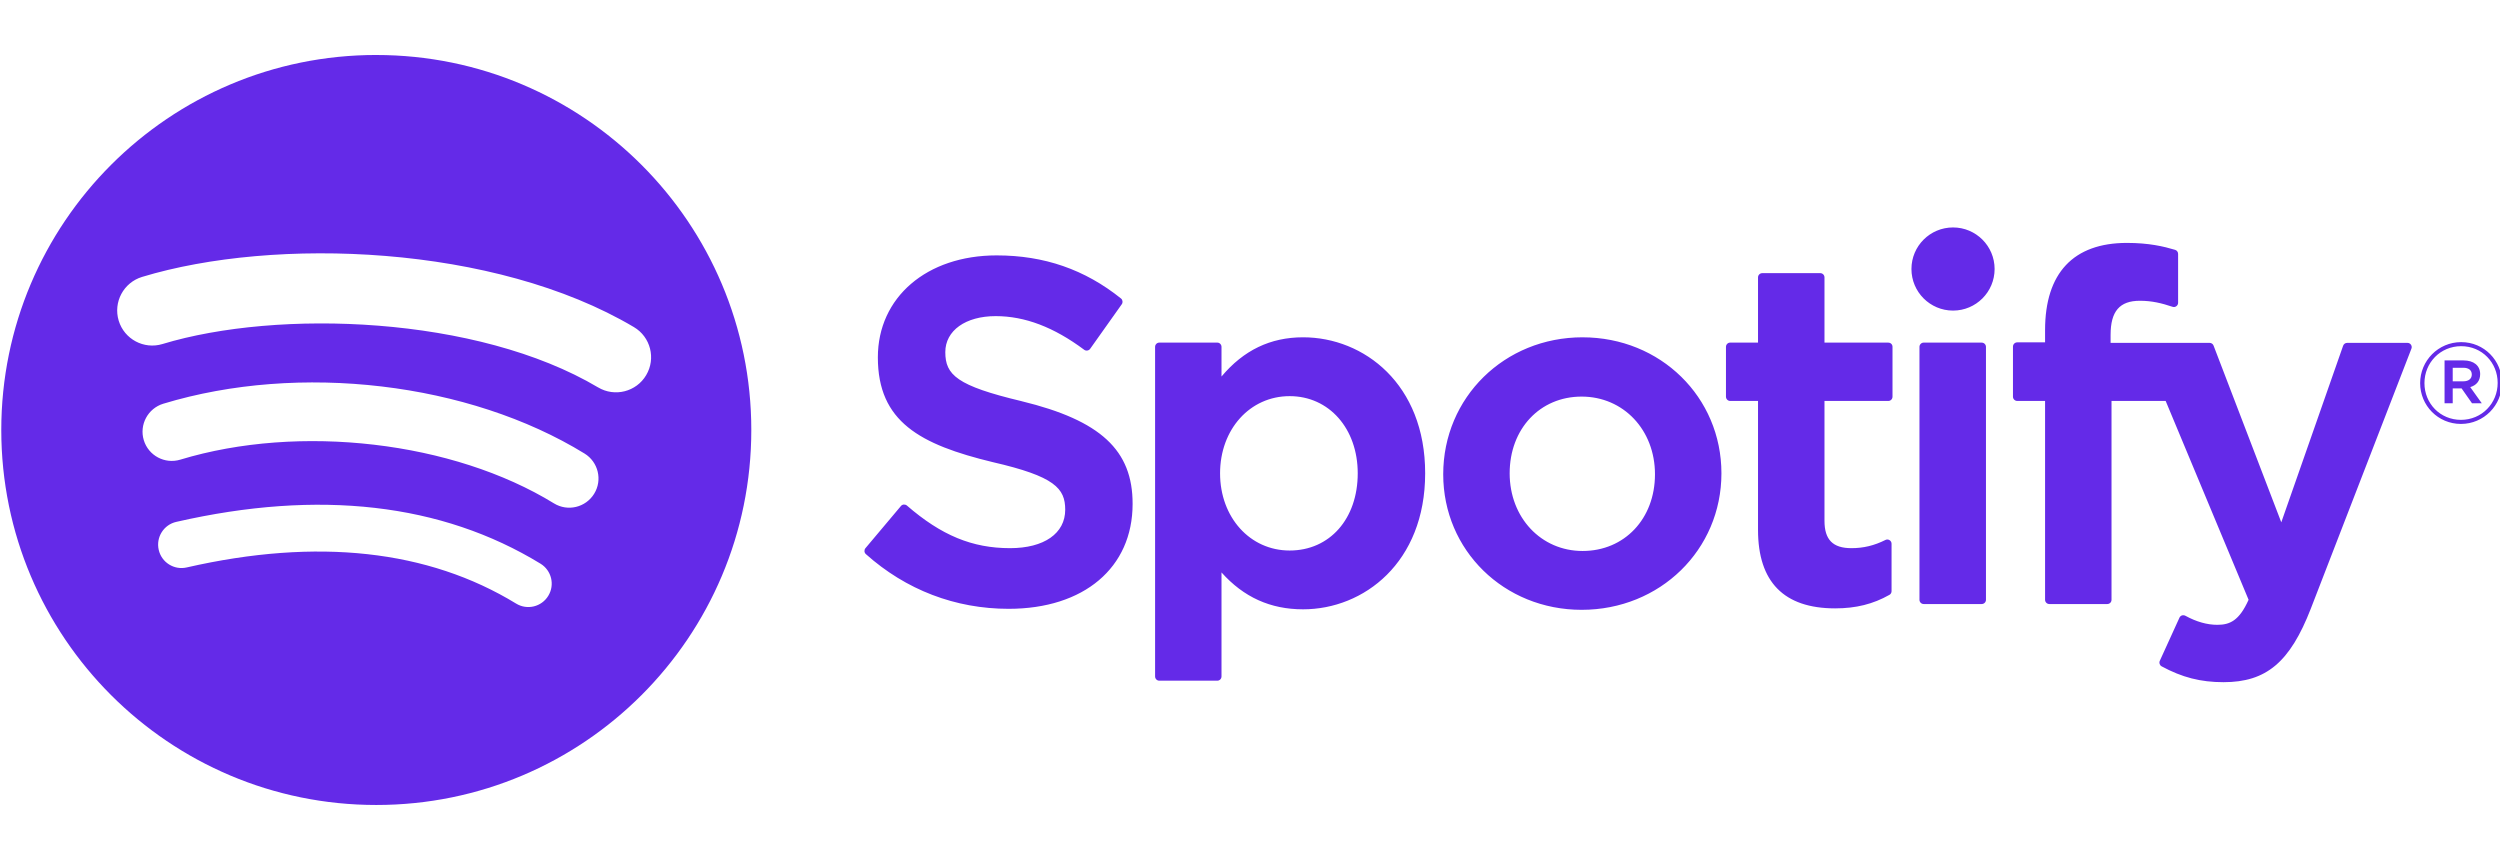
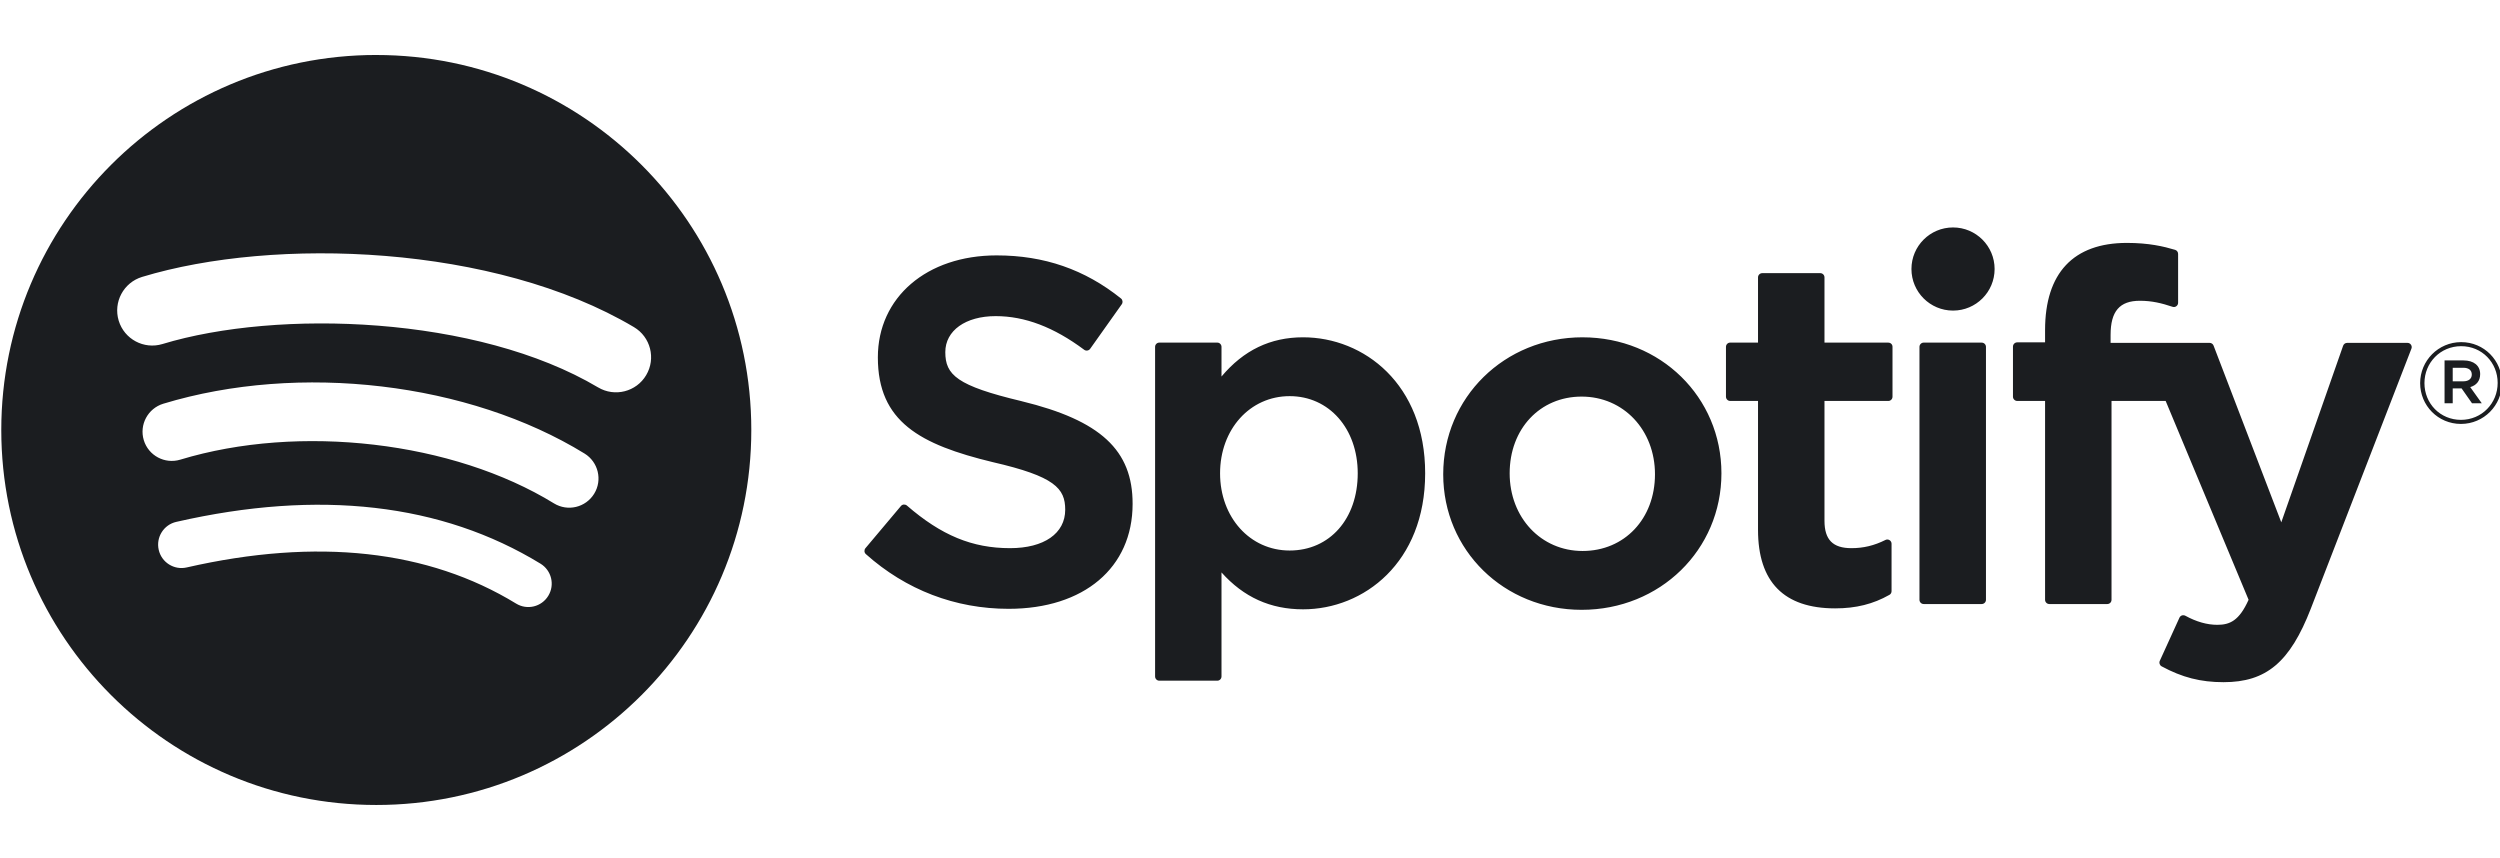
<svg xmlns="http://www.w3.org/2000/svg" width="140" height="48" viewBox="0 0 140 48" fill="none">
  <g clip-path="url(#clip0_106_414)">
-     <path d="M21.073 3.079C9.475 3.079 0.072 12.481 0.072 24.079C0.072 35.678 9.475 45.079 21.073 45.079C32.672 45.079 42.073 35.678 42.073 24.079C42.073 12.482 32.672 3.08 21.072 3.08L21.073 3.079ZM30.703 33.367C30.327 33.984 29.52 34.18 28.903 33.801C23.972 30.789 17.765 30.107 10.455 31.777C9.751 31.938 9.048 31.497 8.888 30.792C8.727 30.087 9.166 29.385 9.872 29.225C17.872 27.397 24.734 28.184 30.27 31.567C30.886 31.945 31.082 32.75 30.703 33.367ZM33.274 27.649C32.8 28.42 31.792 28.663 31.022 28.189C25.377 24.719 16.772 23.714 10.095 25.741C9.229 26.003 8.315 25.515 8.052 24.65C7.791 23.784 8.28 22.872 9.144 22.608C16.771 20.294 26.252 21.415 32.734 25.398C33.504 25.872 33.748 26.881 33.274 27.649V27.649ZM33.494 21.695C26.726 17.675 15.559 17.305 9.097 19.266C8.059 19.581 6.962 18.995 6.647 17.958C6.333 16.919 6.918 15.823 7.957 15.507C15.375 13.255 27.707 13.691 35.499 18.317C36.434 18.87 36.74 20.076 36.186 21.008C35.635 21.941 34.426 22.249 33.495 21.695H33.494ZM57.207 22.465C53.581 21.601 52.937 20.994 52.937 19.719C52.937 18.514 54.07 17.703 55.758 17.703C57.393 17.703 59.013 18.319 60.713 19.586C60.763 19.625 60.828 19.64 60.891 19.63C60.956 19.62 61.012 19.585 61.049 19.533L62.82 17.037C62.892 16.934 62.872 16.793 62.775 16.714C60.751 15.091 58.474 14.302 55.811 14.302C51.896 14.302 49.16 16.651 49.16 20.013C49.16 23.618 51.52 24.894 55.597 25.88C59.066 26.679 59.652 27.348 59.652 28.545C59.652 29.872 58.469 30.697 56.563 30.697C54.446 30.697 52.718 29.982 50.788 28.312C50.74 28.269 50.675 28.252 50.615 28.254C50.549 28.259 50.492 28.289 50.452 28.337L48.465 30.699C48.383 30.799 48.393 30.945 48.488 31.03C50.735 33.036 53.498 34.094 56.483 34.094C60.701 34.094 63.426 31.79 63.426 28.221C63.434 25.21 61.631 23.543 57.215 22.468L57.207 22.465ZM72.971 18.889C71.143 18.889 69.643 19.61 68.404 21.085V19.424C68.404 19.293 68.299 19.186 68.169 19.186H64.921C64.791 19.186 64.685 19.293 64.685 19.424V37.881C64.685 38.012 64.791 38.119 64.921 38.119H68.169C68.299 38.119 68.404 38.012 68.404 37.881V32.056C69.643 33.443 71.143 34.122 72.971 34.122C76.369 34.122 79.809 31.507 79.809 26.506C79.814 21.505 76.374 18.889 72.973 18.889L72.971 18.889ZM76.033 26.506C76.033 29.052 74.466 30.829 72.219 30.829C69.999 30.829 68.324 28.971 68.324 26.506C68.324 24.041 69.999 22.184 72.219 22.184C74.428 22.183 76.033 24.001 76.033 26.506V26.506ZM88.624 18.889C84.248 18.889 80.82 22.259 80.82 26.561C80.82 30.817 84.225 34.15 88.571 34.15C92.962 34.15 96.4 30.792 96.4 26.506C96.4 22.236 92.985 18.89 88.624 18.89V18.889ZM88.624 30.855C86.297 30.855 84.541 28.984 84.541 26.505C84.541 24.015 86.237 22.209 88.571 22.209C90.914 22.209 92.679 24.078 92.679 26.56C92.679 29.049 90.974 30.855 88.624 30.855ZM105.744 19.186H102.171V15.533C102.171 15.402 102.065 15.296 101.935 15.296H98.688C98.557 15.296 98.449 15.402 98.449 15.533V19.186H96.889C96.759 19.186 96.654 19.293 96.654 19.424V22.215C96.654 22.345 96.759 22.453 96.889 22.453H98.449V29.673C98.449 32.59 99.901 34.069 102.768 34.069C103.931 34.069 104.897 33.829 105.807 33.312C105.882 33.272 105.927 33.192 105.927 33.106V30.448C105.927 30.368 105.885 30.29 105.814 30.248C105.744 30.203 105.656 30.2 105.584 30.238C104.959 30.551 104.355 30.697 103.678 30.697C102.637 30.697 102.171 30.223 102.171 29.164V22.454H105.744C105.875 22.454 105.98 22.347 105.98 22.216V19.426C105.985 19.294 105.88 19.188 105.747 19.188L105.744 19.186ZM118.193 19.201V18.752C118.193 17.432 118.699 16.843 119.833 16.843C120.51 16.843 121.054 16.978 121.663 17.181C121.738 17.205 121.816 17.193 121.876 17.148C121.939 17.103 121.974 17.031 121.974 16.955V14.219C121.974 14.114 121.909 14.022 121.806 13.991C121.164 13.8 120.342 13.603 119.108 13.603C116.111 13.603 114.524 15.292 114.524 18.485V19.172H112.964C112.834 19.172 112.726 19.279 112.726 19.41V22.215C112.726 22.345 112.834 22.453 112.964 22.453H114.524V33.588C114.524 33.721 114.632 33.826 114.762 33.826H118.007C118.14 33.826 118.245 33.721 118.245 33.588V22.453H121.277L125.921 33.588C125.395 34.757 124.876 34.99 124.168 34.99C123.597 34.99 122.992 34.819 122.378 34.481C122.32 34.451 122.25 34.446 122.19 34.463C122.127 34.486 122.075 34.531 122.049 34.591L120.949 37.006C120.896 37.121 120.941 37.254 121.051 37.315C122.2 37.936 123.236 38.202 124.517 38.202C126.914 38.202 128.241 37.084 129.407 34.08L135.039 19.526C135.07 19.452 135.059 19.369 135.014 19.305C134.972 19.24 134.899 19.201 134.821 19.201H131.441C131.338 19.201 131.248 19.266 131.215 19.361L127.752 29.25L123.96 19.354C123.925 19.262 123.837 19.201 123.74 19.201H118.193V19.201ZM110.975 19.186H107.728C107.597 19.186 107.49 19.293 107.49 19.424V33.588C107.49 33.721 107.597 33.826 107.728 33.826H110.975C111.106 33.826 111.214 33.721 111.214 33.588V19.425C111.214 19.294 111.108 19.187 110.975 19.187V19.186ZM109.37 12.737C108.084 12.737 107.041 13.778 107.041 15.064C107.041 16.351 108.084 17.393 109.37 17.393C110.657 17.393 111.698 16.351 111.698 15.064C111.698 13.778 110.654 12.737 109.37 12.737ZM137.813 23.74C136.529 23.74 135.528 22.709 135.528 21.455C135.528 20.202 136.542 19.159 137.826 19.159C139.109 19.159 140.11 20.19 140.11 21.442C140.11 22.695 139.097 23.74 137.813 23.74ZM137.826 19.386C136.654 19.386 135.769 20.316 135.769 21.455C135.769 22.594 136.649 23.512 137.813 23.512C138.984 23.512 139.869 22.582 139.869 21.442C139.869 20.304 138.989 19.386 137.826 19.386ZM138.332 21.677L138.979 22.582H138.432L137.851 21.752H137.352V22.582H136.895V20.184H137.963C138.523 20.184 138.889 20.469 138.889 20.949C138.891 21.342 138.663 21.582 138.335 21.677H138.332ZM137.946 20.595H137.352V21.354H137.946C138.242 21.354 138.42 21.209 138.42 20.974C138.42 20.727 138.242 20.595 137.946 20.595Z" fill="#642ae8" />
+     <path d="M21.073 3.079C9.475 3.079 0.072 12.481 0.072 24.079C0.072 35.678 9.475 45.079 21.073 45.079C32.672 45.079 42.073 35.678 42.073 24.079C42.073 12.482 32.672 3.08 21.072 3.08L21.073 3.079ZM30.703 33.367C30.327 33.984 29.52 34.18 28.903 33.801C23.972 30.789 17.765 30.107 10.455 31.777C9.751 31.938 9.048 31.497 8.888 30.792C8.727 30.087 9.166 29.385 9.872 29.225C17.872 27.397 24.734 28.184 30.27 31.567C30.886 31.945 31.082 32.75 30.703 33.367ZM33.274 27.649C32.8 28.42 31.792 28.663 31.022 28.189C25.377 24.719 16.772 23.714 10.095 25.741C9.229 26.003 8.315 25.515 8.052 24.65C7.791 23.784 8.28 22.872 9.144 22.608C16.771 20.294 26.252 21.415 32.734 25.398C33.504 25.872 33.748 26.881 33.274 27.649V27.649ZM33.494 21.695C26.726 17.675 15.559 17.305 9.097 19.266C8.059 19.581 6.962 18.995 6.647 17.958C6.333 16.919 6.918 15.823 7.957 15.507C15.375 13.255 27.707 13.691 35.499 18.317C36.434 18.87 36.74 20.076 36.186 21.008C35.635 21.941 34.426 22.249 33.495 21.695H33.494ZM57.207 22.465C53.581 21.601 52.937 20.994 52.937 19.719C52.937 18.514 54.07 17.703 55.758 17.703C57.393 17.703 59.013 18.319 60.713 19.586C60.763 19.625 60.828 19.64 60.891 19.63C60.956 19.62 61.012 19.585 61.049 19.533L62.82 17.037C62.892 16.934 62.872 16.793 62.775 16.714C60.751 15.091 58.474 14.302 55.811 14.302C51.896 14.302 49.16 16.651 49.16 20.013C49.16 23.618 51.52 24.894 55.597 25.88C59.066 26.679 59.652 27.348 59.652 28.545C59.652 29.872 58.469 30.697 56.563 30.697C54.446 30.697 52.718 29.982 50.788 28.312C50.74 28.269 50.675 28.252 50.615 28.254C50.549 28.259 50.492 28.289 50.452 28.337L48.465 30.699C48.383 30.799 48.393 30.945 48.488 31.03C50.735 33.036 53.498 34.094 56.483 34.094C60.701 34.094 63.426 31.79 63.426 28.221C63.434 25.21 61.631 23.543 57.215 22.468L57.207 22.465ZM72.971 18.889C71.143 18.889 69.643 19.61 68.404 21.085V19.424C68.404 19.293 68.299 19.186 68.169 19.186H64.921C64.791 19.186 64.685 19.293 64.685 19.424V37.881C64.685 38.012 64.791 38.119 64.921 38.119H68.169C68.299 38.119 68.404 38.012 68.404 37.881V32.056C69.643 33.443 71.143 34.122 72.971 34.122C76.369 34.122 79.809 31.507 79.809 26.506C79.814 21.505 76.374 18.889 72.973 18.889L72.971 18.889ZM76.033 26.506C76.033 29.052 74.466 30.829 72.219 30.829C69.999 30.829 68.324 28.971 68.324 26.506C68.324 24.041 69.999 22.184 72.219 22.184C74.428 22.183 76.033 24.001 76.033 26.506V26.506ZM88.624 18.889C84.248 18.889 80.82 22.259 80.82 26.561C80.82 30.817 84.225 34.15 88.571 34.15C92.962 34.15 96.4 30.792 96.4 26.506C96.4 22.236 92.985 18.89 88.624 18.89V18.889ZM88.624 30.855C86.297 30.855 84.541 28.984 84.541 26.505C84.541 24.015 86.237 22.209 88.571 22.209C90.914 22.209 92.679 24.078 92.679 26.56C92.679 29.049 90.974 30.855 88.624 30.855ZM105.744 19.186H102.171V15.533C102.171 15.402 102.065 15.296 101.935 15.296H98.688C98.557 15.296 98.449 15.402 98.449 15.533V19.186H96.889C96.759 19.186 96.654 19.293 96.654 19.424V22.215C96.654 22.345 96.759 22.453 96.889 22.453H98.449V29.673C98.449 32.59 99.901 34.069 102.768 34.069C103.931 34.069 104.897 33.829 105.807 33.312C105.882 33.272 105.927 33.192 105.927 33.106V30.448C105.927 30.368 105.885 30.29 105.814 30.248C105.744 30.203 105.656 30.2 105.584 30.238C104.959 30.551 104.355 30.697 103.678 30.697C102.637 30.697 102.171 30.223 102.171 29.164V22.454H105.744C105.875 22.454 105.98 22.347 105.98 22.216V19.426C105.985 19.294 105.88 19.188 105.747 19.188L105.744 19.186ZM118.193 19.201V18.752C118.193 17.432 118.699 16.843 119.833 16.843C120.51 16.843 121.054 16.978 121.663 17.181C121.738 17.205 121.816 17.193 121.876 17.148C121.939 17.103 121.974 17.031 121.974 16.955V14.219C121.974 14.114 121.909 14.022 121.806 13.991C121.164 13.8 120.342 13.603 119.108 13.603C116.111 13.603 114.524 15.292 114.524 18.485V19.172H112.964C112.834 19.172 112.726 19.279 112.726 19.41V22.215C112.726 22.345 112.834 22.453 112.964 22.453H114.524V33.588C114.524 33.721 114.632 33.826 114.762 33.826H118.007C118.14 33.826 118.245 33.721 118.245 33.588V22.453H121.277L125.921 33.588C125.395 34.757 124.876 34.99 124.168 34.99C123.597 34.99 122.992 34.819 122.378 34.481C122.32 34.451 122.25 34.446 122.19 34.463C122.127 34.486 122.075 34.531 122.049 34.591L120.949 37.006C120.896 37.121 120.941 37.254 121.051 37.315C122.2 37.936 123.236 38.202 124.517 38.202C126.914 38.202 128.241 37.084 129.407 34.08L135.039 19.526C135.07 19.452 135.059 19.369 135.014 19.305C134.972 19.24 134.899 19.201 134.821 19.201H131.441C131.338 19.201 131.248 19.266 131.215 19.361L127.752 29.25L123.96 19.354C123.925 19.262 123.837 19.201 123.74 19.201H118.193V19.201ZM110.975 19.186H107.728C107.597 19.186 107.49 19.293 107.49 19.424V33.588C107.49 33.721 107.597 33.826 107.728 33.826H110.975C111.106 33.826 111.214 33.721 111.214 33.588V19.425C111.214 19.294 111.108 19.187 110.975 19.187V19.186ZM109.37 12.737C108.084 12.737 107.041 13.778 107.041 15.064C107.041 16.351 108.084 17.393 109.37 17.393C110.657 17.393 111.698 16.351 111.698 15.064C111.698 13.778 110.654 12.737 109.37 12.737ZM137.813 23.74C136.529 23.74 135.528 22.709 135.528 21.455C135.528 20.202 136.542 19.159 137.826 19.159C139.109 19.159 140.11 20.19 140.11 21.442C140.11 22.695 139.097 23.74 137.813 23.74ZM137.826 19.386C136.654 19.386 135.769 20.316 135.769 21.455C135.769 22.594 136.649 23.512 137.813 23.512C138.984 23.512 139.869 22.582 139.869 21.442C139.869 20.304 138.989 19.386 137.826 19.386ZM138.332 21.677L138.979 22.582H138.432L137.851 21.752H137.352V22.582H136.895V20.184H137.963C138.523 20.184 138.889 20.469 138.889 20.949C138.891 21.342 138.663 21.582 138.335 21.677H138.332ZM137.946 20.595H137.352V21.354H137.946C138.242 21.354 138.42 21.209 138.42 20.974C138.42 20.727 138.242 20.595 137.946 20.595Z" fill="#1b1d20" />
  </g>
  <defs>
    <clipPath id="clip0_106_414">
-       <rect width="140" height="48" fill="#642ae8" />
+       <rect width="140" height="48" fill="#1b1d20" />
    </clipPath>
  </defs>
</svg>
